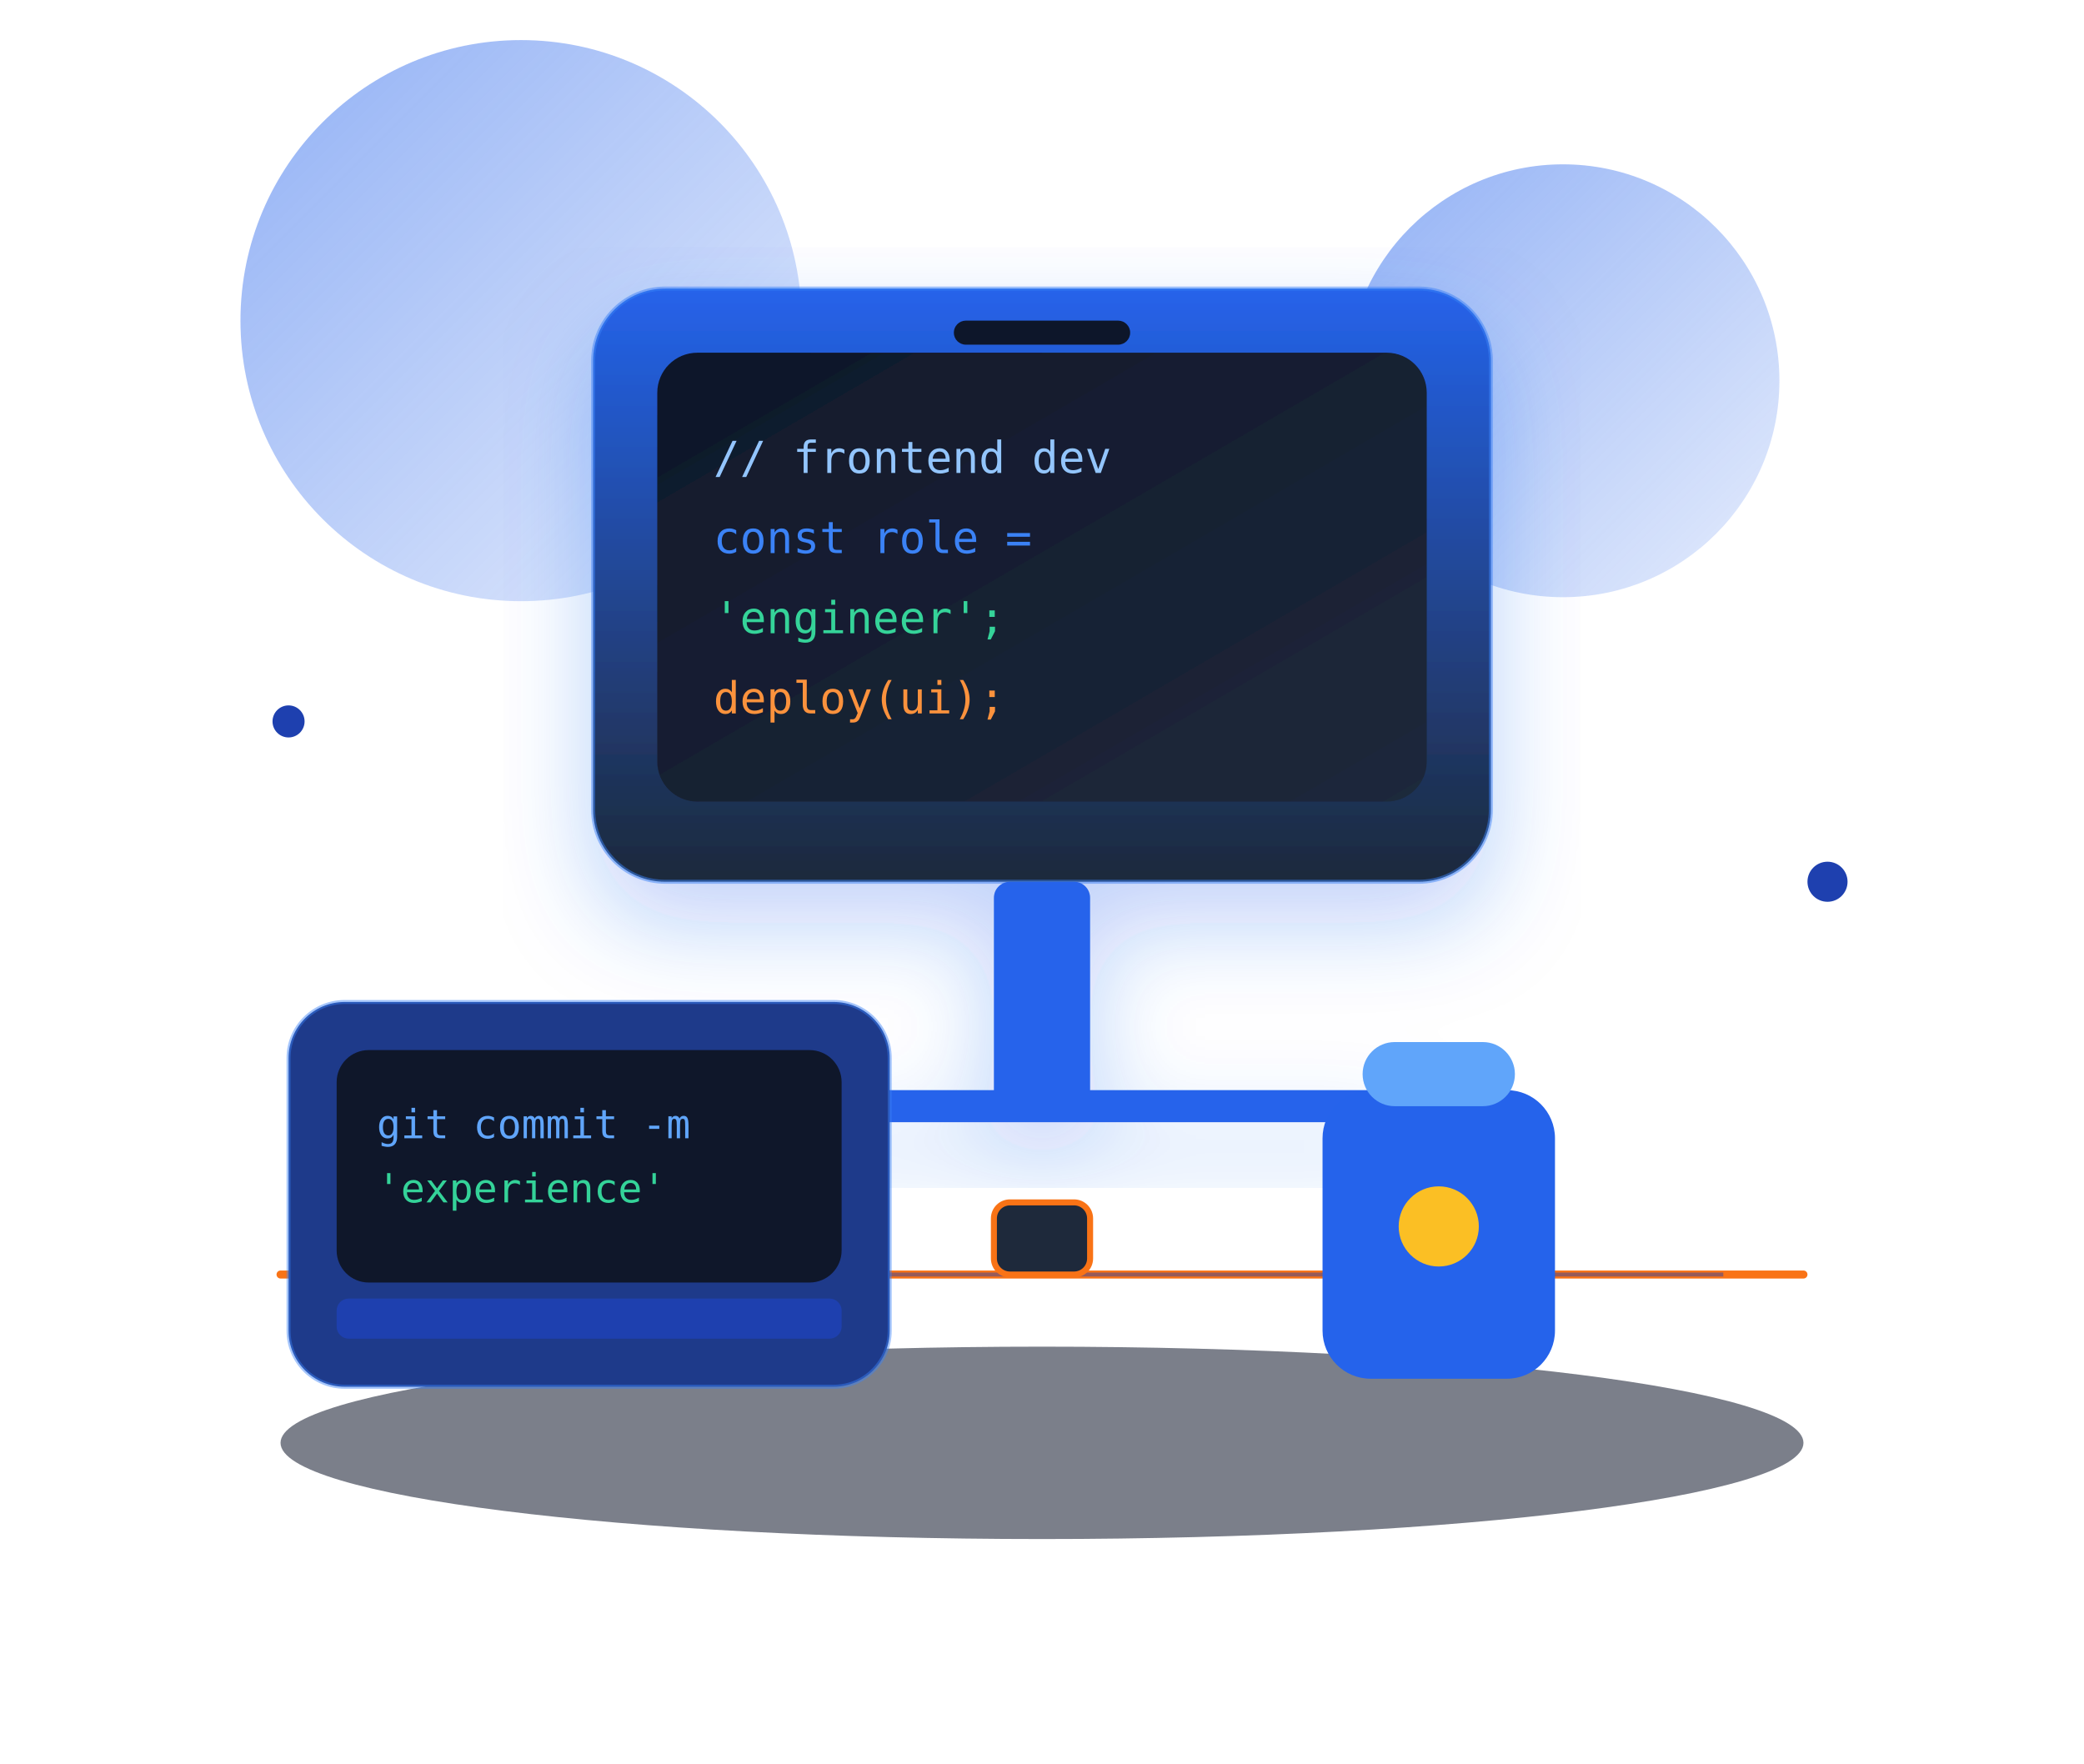
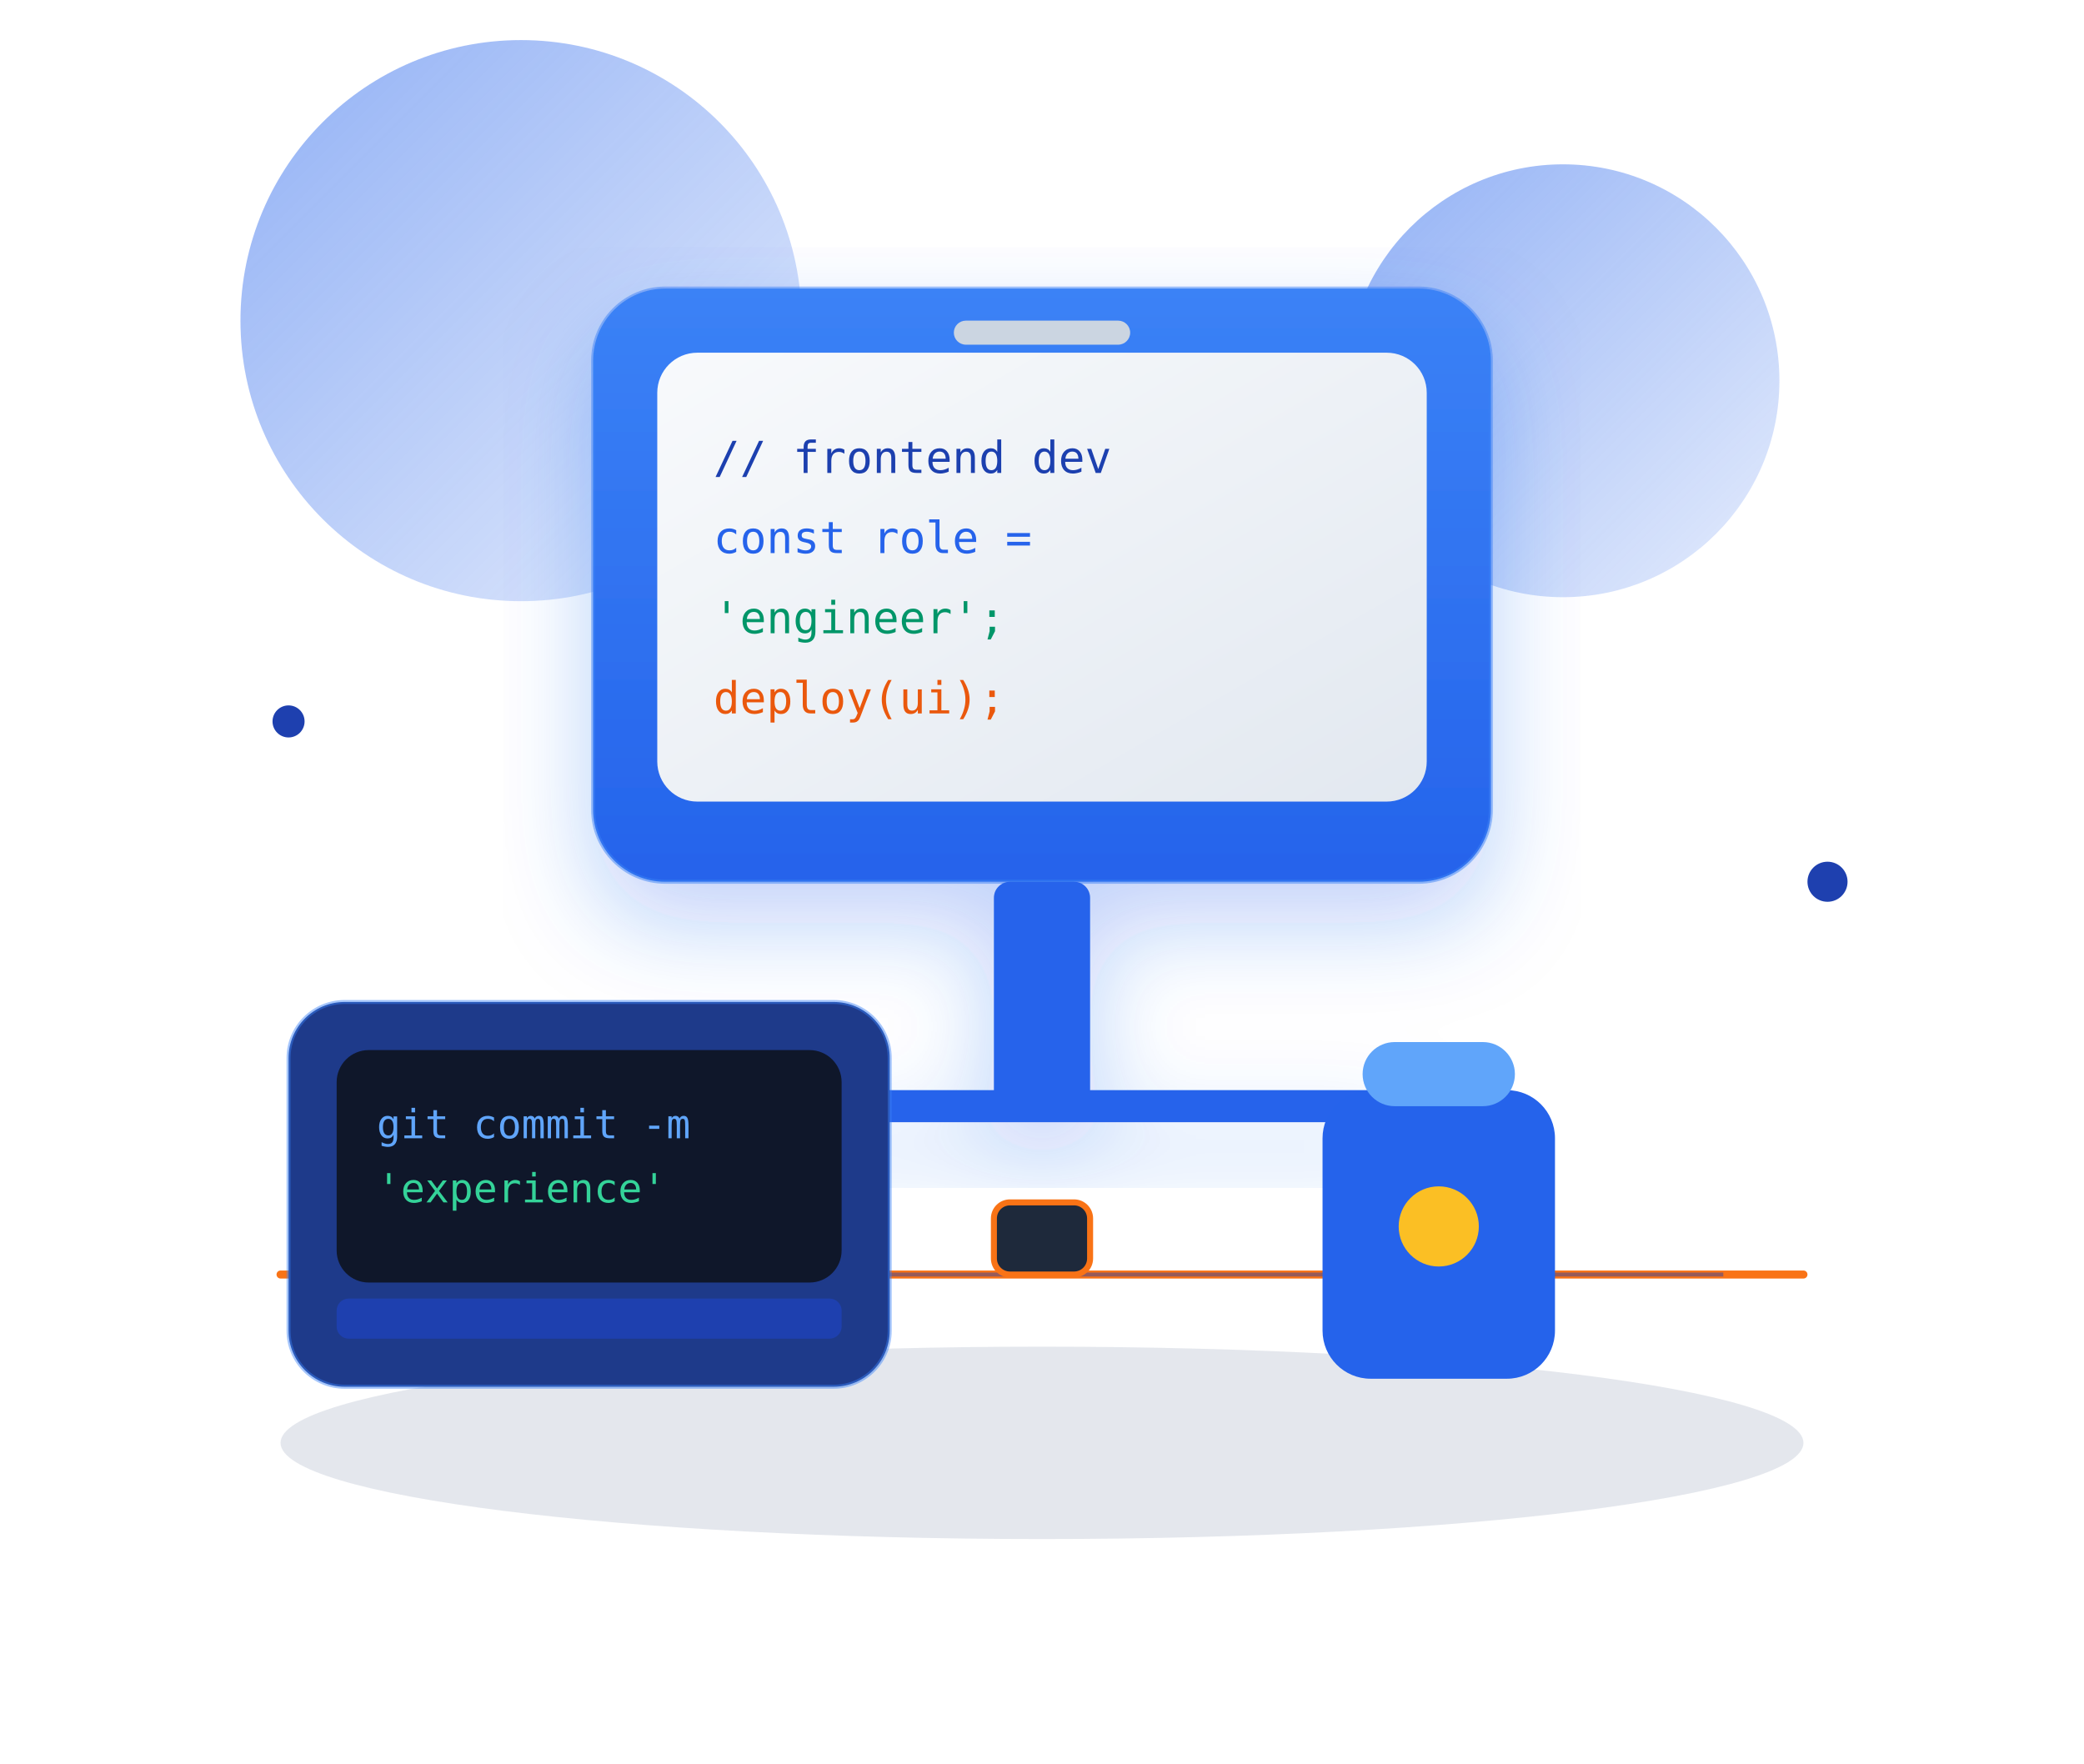
<svg xmlns="http://www.w3.org/2000/svg" viewBox="0 0 520 440" fill="none" role="img" aria-label="Developer desk setup illustration">
  <defs>
    <linearGradient id="setupGlow" x1="0" y1="0" x2="1" y2="1">
      <stop offset="0%" stop-color="#2563eb" stop-opacity="0.5" />
      <stop offset="100%" stop-color="#2563eb" stop-opacity="0.12" />
    </linearGradient>
    <linearGradient id="deskTop" x1="0" y1="0" x2="1" y2="0">
      <stop offset="0%" stop-color="#1e3a8a" />
      <stop offset="50%" stop-color="#1e3a8a" />
      <stop offset="100%" stop-color="#1e3a8a" />
    </linearGradient>
    <linearGradient id="monitorFrame" x1="0" y1="0" x2="0" y2="1">
-       <stop offset="0%" stop-color="#2563eb" />
-       <stop offset="100%" stop-color="#1e293b" />
+       <stop offset="0%" stop-color="#3b82f6" />
+       <stop offset="100%" stop-color="#2563eb" />
    </linearGradient>
    <linearGradient id="monitorScreen" x1="0" y1="0" x2="1" y2="1">
-       <stop offset="0%" stop-color="#0f172a" />
-       <stop offset="100%" stop-color="#1e293b" />
+       <stop offset="0%" stop-color="#f8fafc" />
+       <stop offset="100%" stop-color="#e2e8f0" />
    </linearGradient>
    <filter id="setupShadow">
      <feDropShadow dx="0" dy="10" stdDeviation="12" flood-color="#2563eb" flood-opacity="0.28" />
    </filter>
  </defs>
  <circle cx="130" cy="80" r="70" fill="url(#setupGlow)" />
  <circle cx="390" cy="95" r="54" fill="url(#setupGlow)" />
-   <ellipse cx="260" cy="360" rx="190" ry="24" fill="#0f172a" fill-opacity="0.55" />
+   <ellipse cx="260" cy="360" rx="190" ry="24" fill="#94a3b8" fill-opacity="0.25" />
  <path d="M70 318 H450" stroke="#f97316" stroke-width="2" stroke-linecap="round" />
  <path d="M90 318 H430" stroke="#1e40af" stroke-opacity="0.45" stroke-width="1" />
  <g filter="url(#setupShadow)">
    <rect x="148" y="72" width="224" height="148" rx="18" fill="url(#monitorFrame)" stroke="#3b82f6" stroke-opacity="0.5" />
    <rect x="164" y="88" width="192" height="112" rx="10" fill="url(#monitorScreen)" />
-     <rect x="238" y="80" width="44" height="6" rx="3" fill="#0f172a" />
-     <text x="178" y="118" fill="#93c5fd" font-family="ui-monospace, monospace" font-size="11">// frontend dev</text>
-     <text x="178" y="138" fill="#3b82f6" font-family="ui-monospace, monospace" font-size="11">const role =</text>
-     <text x="178" y="158" fill="#34d399" font-family="ui-monospace, monospace" font-size="11">'engineer';</text>
-     <text x="178" y="178" fill="#fb923c" font-family="ui-monospace, monospace" font-size="11">deploy(ui);</text>
+     <rect x="238" y="80" width="44" height="6" rx="3" fill="#cbd5e1" />
+     <text x="178" y="118" fill="#1e40af" font-family="ui-monospace, monospace" font-size="11">// frontend dev</text>
+     <text x="178" y="138" fill="#2563eb" font-family="ui-monospace, monospace" font-size="11">const role =</text>
+     <text x="178" y="158" fill="#059669" font-family="ui-monospace, monospace" font-size="11">'engineer';</text>
+     <text x="178" y="178" fill="#ea580c" font-family="ui-monospace, monospace" font-size="11">deploy(ui);</text>
    <rect x="248" y="220" width="24" height="56" rx="4" fill="#2563eb" />
    <path d="M170 276 H350" stroke="#2563eb" stroke-width="8" stroke-linecap="round" />
  </g>
  <g transform="translate(72 250)">
    <rect x="0" y="0" width="150" height="96" rx="14" fill="#1e3a8a" stroke="#3b82f6" stroke-opacity="0.45" />
    <rect x="12" y="12" width="126" height="58" rx="8" fill="#0f172a" />
    <text x="22" y="34" fill="#60a5fa" font-family="ui-monospace, monospace" font-size="10">git commit -m</text>
    <text x="22" y="50" fill="#34d399" font-family="ui-monospace, monospace" font-size="10">'experience'</text>
    <rect x="12" y="74" width="126" height="10" rx="3" fill="#1e40af" />
  </g>
  <g transform="translate(330 248)">
    <rect x="0" y="24" width="58" height="72" rx="12" fill="#2563eb" />
    <rect x="10" y="12" width="38" height="16" rx="8" fill="#60a5fa" />
    <circle cx="29" cy="58" r="10" fill="#fbbf24" />
  </g>
  <rect x="248" y="300" width="24" height="18" rx="4" fill="#1e293b" stroke="#f97316" stroke-width="1.5" />
  <circle cx="72" cy="180" r="4" fill="#1e40af" />
  <circle cx="456" cy="220" r="5" fill="#1e40af" />
</svg>
